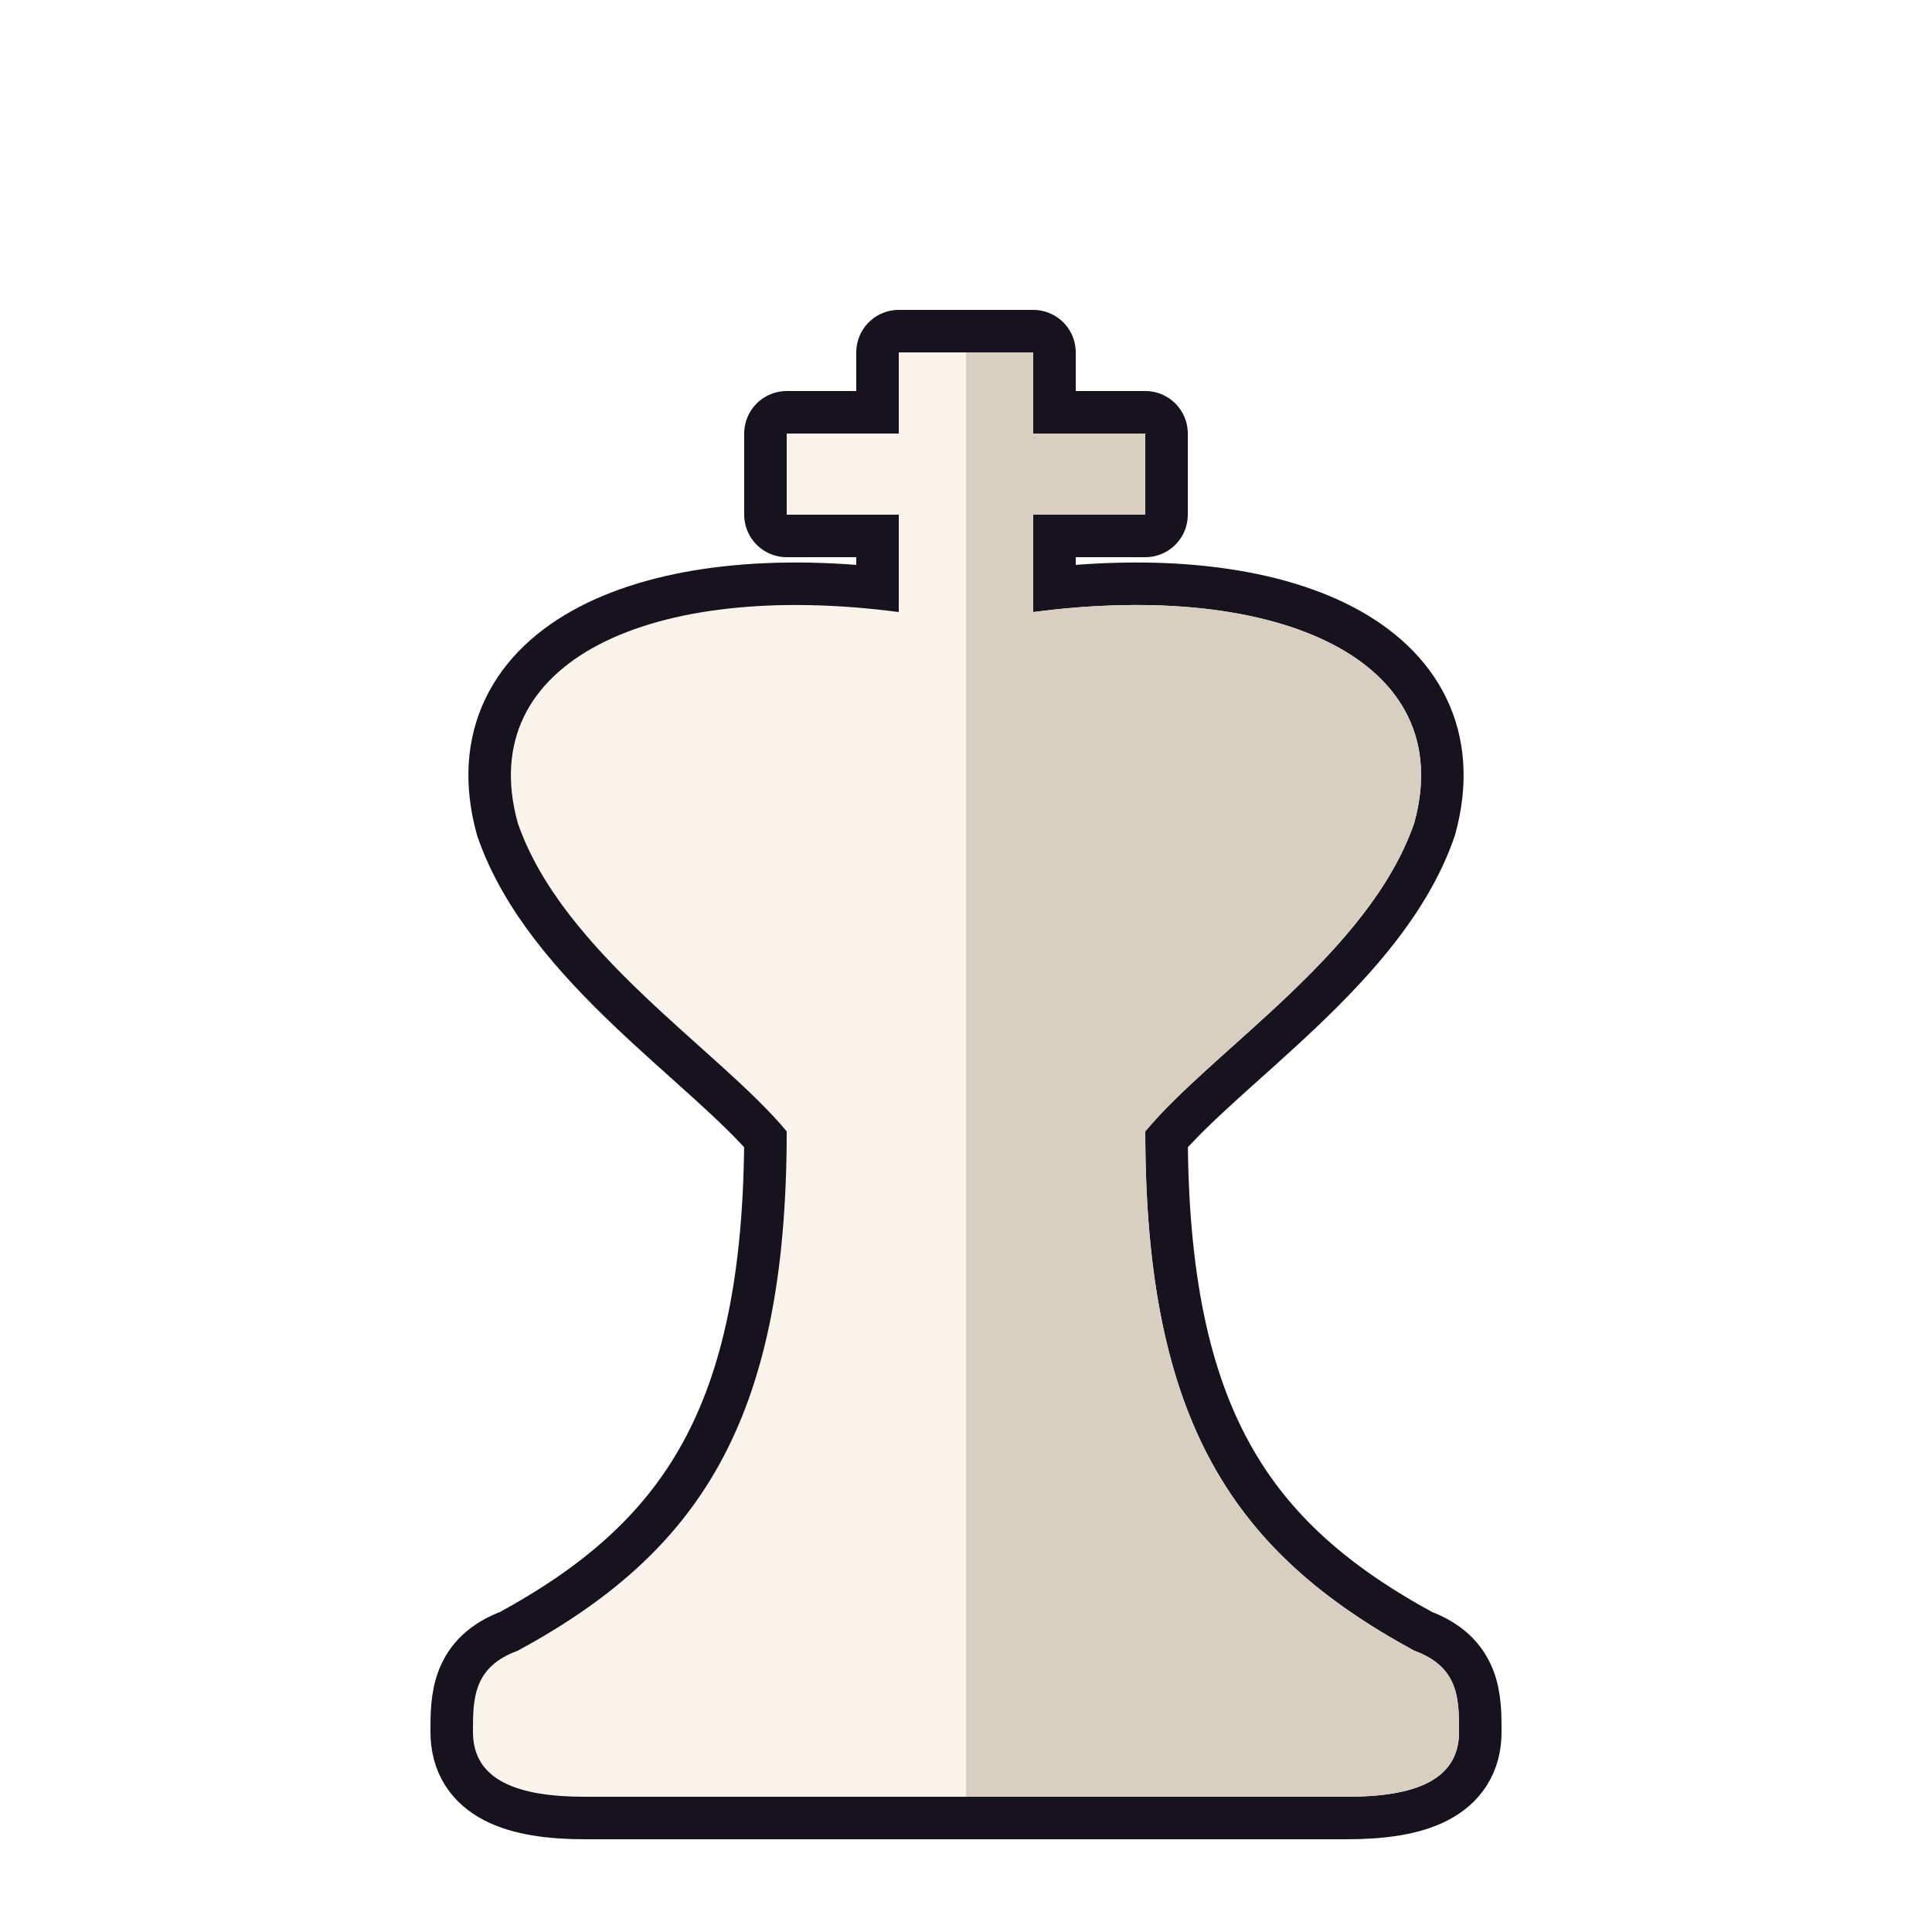
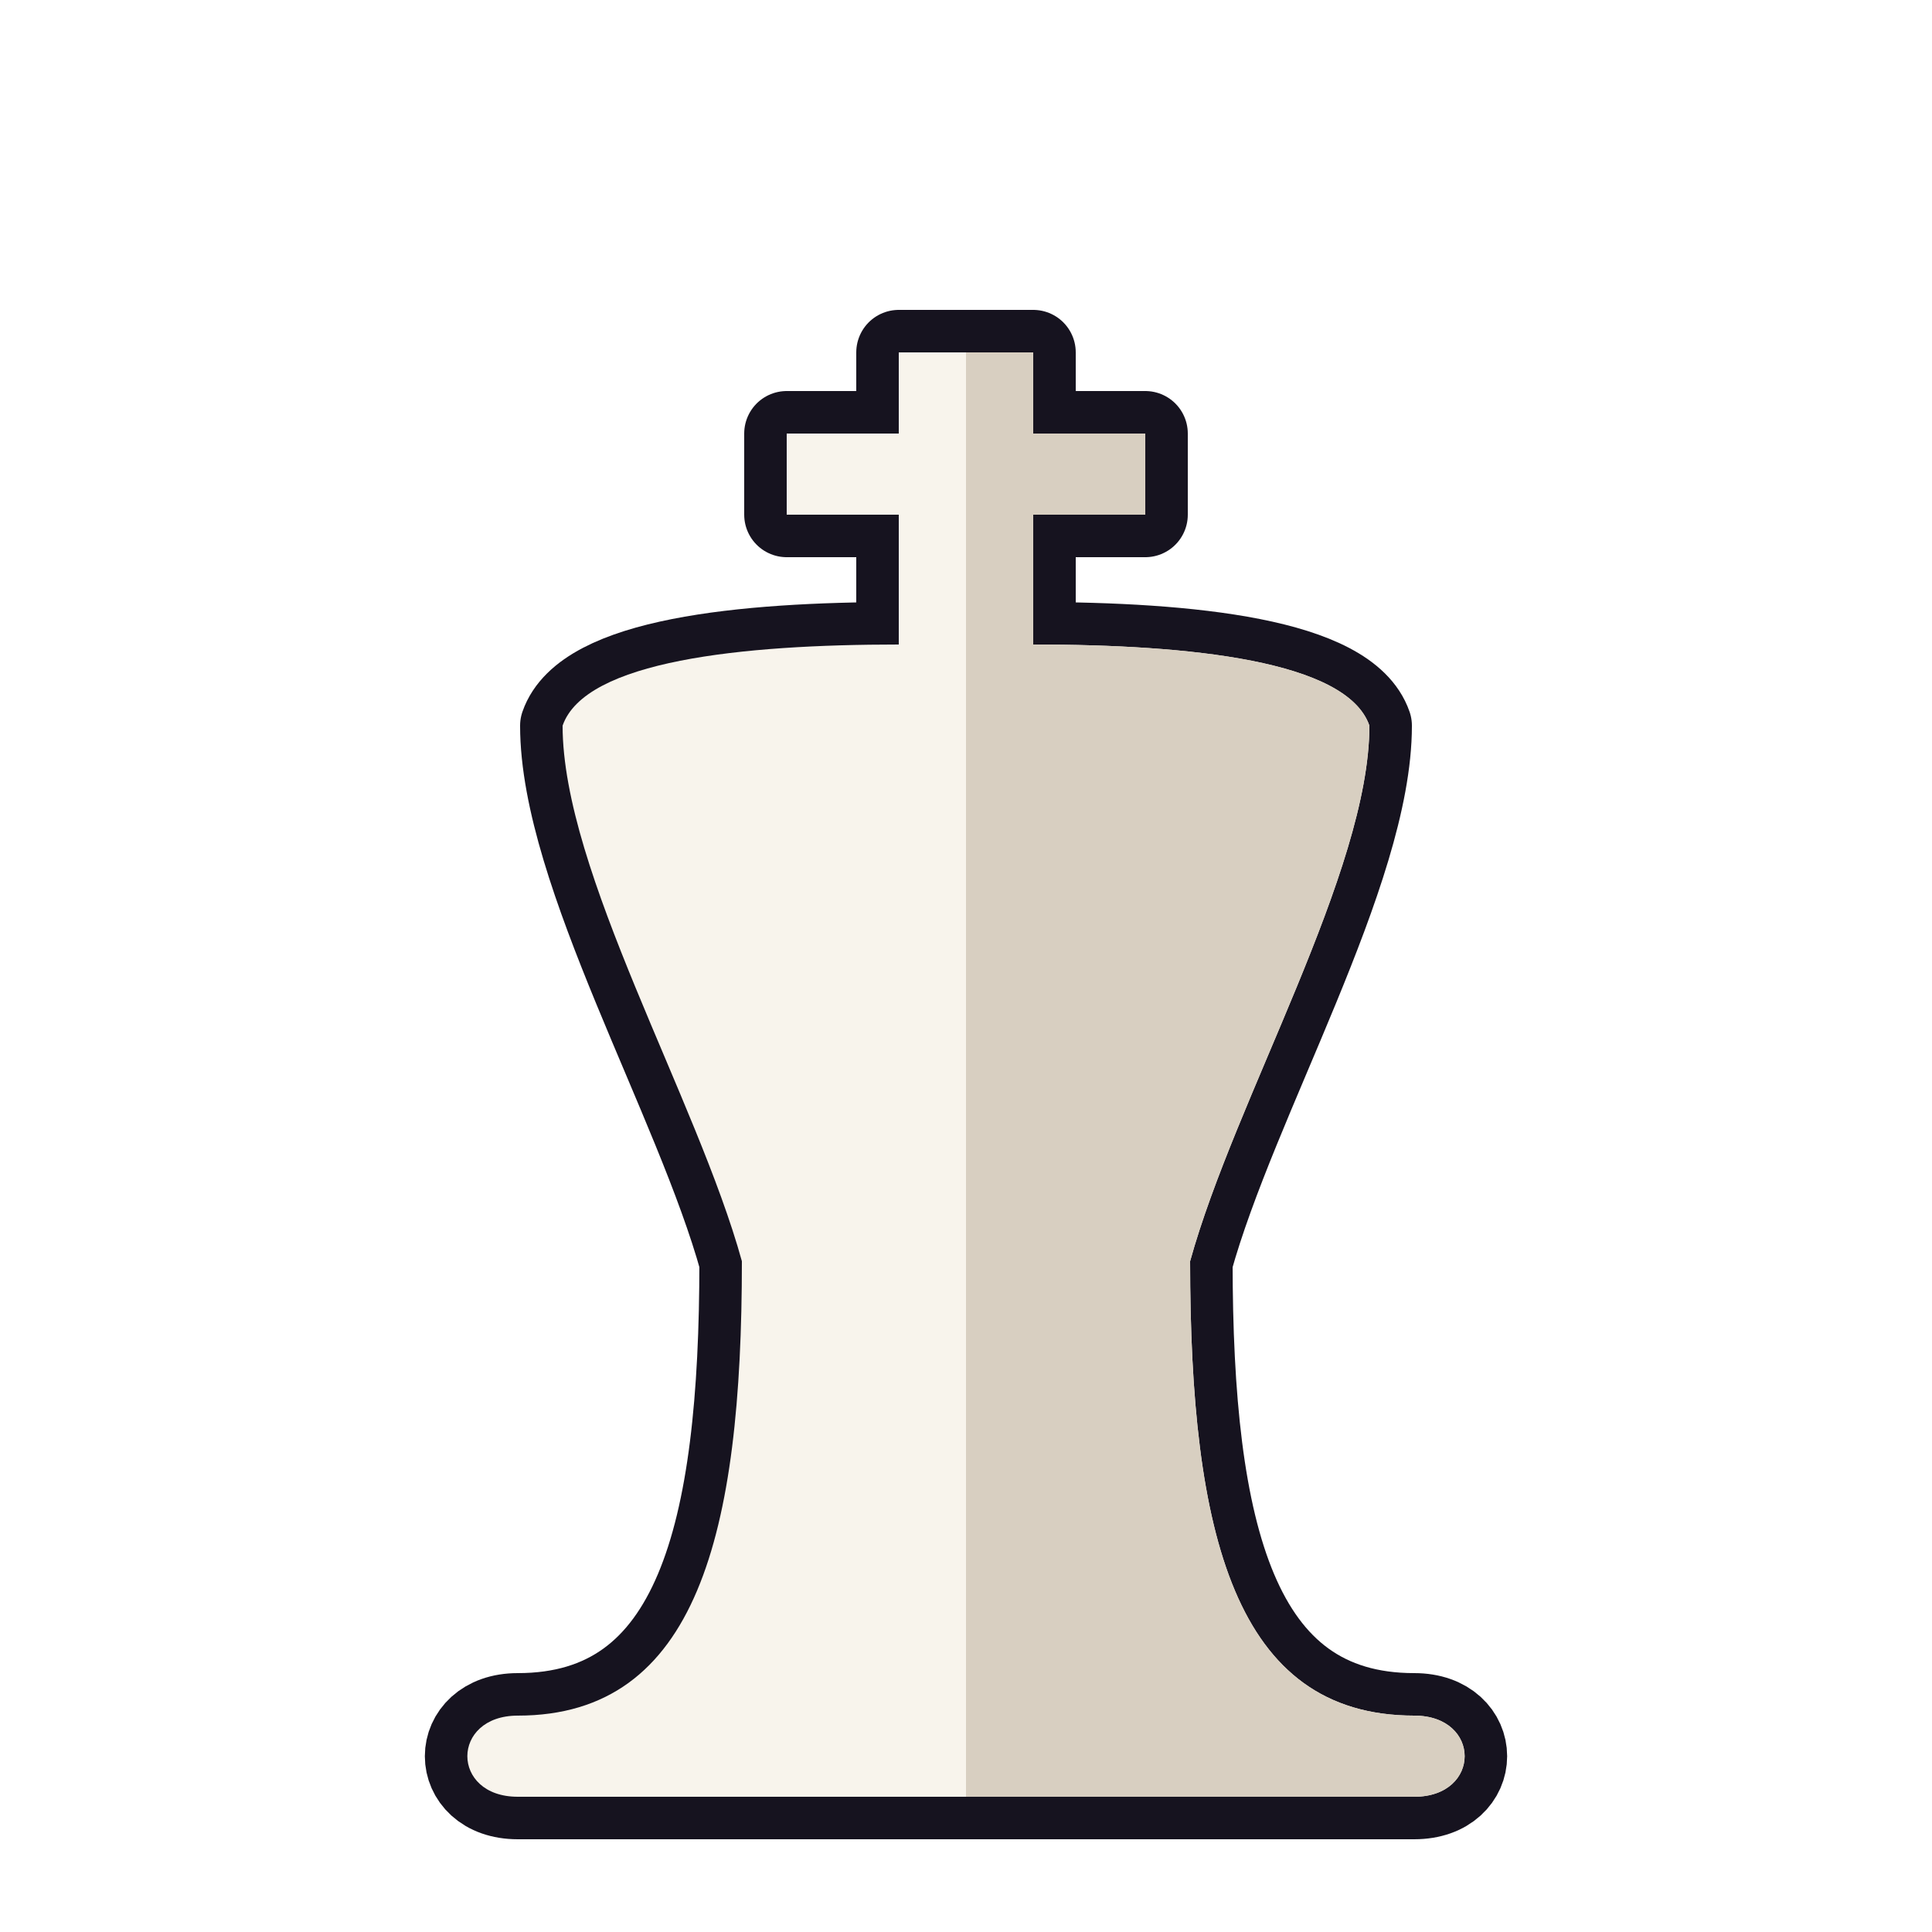
<svg xmlns="http://www.w3.org/2000/svg" viewBox="0 0 100 100">
  <clipPath id="c">
-     <path d="M50 18.24L53.48 18.24L53.48 22.44L59.28 22.44L59.28 26.64L53.48 26.64L53.48 31.68C66.24 30 75.52 34.2 73.2 42.6C70.88 49.32 62.76 54.36 59.28 58.56C59.28 73.68 63.92 80.4 73.2 85.44L73.2 85.44C75.52 86.28 75.52 87.96 75.52 89.64C75.52 92.16 73.2 93 69.72 93L50 93L30.28 93C26.8 93 24.48 92.16 24.48 89.64C24.48 87.96 24.48 86.28 26.8 85.44L26.8 85.44C36.08 80.4 40.72 73.68 40.72 58.56C37.24 54.36 29.12 49.32 26.8 42.6C24.48 34.2 33.76 30 46.52 31.68L46.52 26.64L40.72 26.64L40.72 22.44L46.52 22.44L46.52 18.24L50 18.24Z" />
+     <path d="M50 18.24L53.48 18.24L53.48 22.44L59.28 22.44L59.28 26.64L53.48 26.64L53.48 33.36C61.6 33.36 69.72 34.2 70.88 37.56C70.88 45.12 63.92 56.88 61.6 65.28C61.6 79.39 63.92 88.8 73.2 88.8C76.68 88.8 76.68 93 73.2 93L50 93L26.8 93C23.32 93 23.32 88.8 26.8 88.8C36.08 88.8 38.4 79.39 38.4 65.28C36.08 56.88 29.12 45.12 29.12 37.56C30.28 34.2 38.4 33.36 46.52 33.36L46.52 26.64L40.72 26.64L40.72 22.44L46.52 22.44L46.52 18.24L50 18.24Z" />
  </clipPath>
-   <path d="M50 18.24L53.48 18.24L53.48 22.44L59.28 22.44L59.28 26.64L53.48 26.64L53.48 31.68C66.24 30 75.52 34.2 73.2 42.6C70.88 49.32 62.76 54.36 59.28 58.56C59.28 73.68 63.92 80.4 73.2 85.44L73.2 85.44C75.52 86.28 75.52 87.96 75.52 89.64C75.52 92.16 73.2 93 69.72 93L50 93L30.28 93C26.8 93 24.48 92.16 24.48 89.64C24.48 87.96 24.48 86.28 26.8 85.44L26.8 85.44C36.08 80.4 40.72 73.68 40.72 58.56C37.24 54.36 29.12 49.32 26.8 42.6C24.48 34.2 33.76 30 46.52 31.68L46.52 26.64L40.72 26.64L40.72 22.44L46.52 22.44L46.52 18.24L50 18.24Z" stroke="#16131f" stroke-width="4.4" stroke-linejoin="round" />
-   <path d="M50 18.24L53.48 18.24L53.48 22.44L59.28 22.44L59.28 26.64L53.48 26.64L53.48 31.68C66.24 30 75.52 34.2 73.2 42.6C70.88 49.32 62.76 54.36 59.28 58.56C59.28 73.68 63.92 80.4 73.2 85.44L73.2 85.44C75.52 86.28 75.52 87.96 75.52 89.64C75.52 92.16 73.2 93 69.72 93L50 93L30.28 93C26.8 93 24.48 92.16 24.48 89.64C24.48 87.96 24.48 86.28 26.8 85.44L26.8 85.44C36.08 80.4 40.72 73.68 40.72 58.56C37.24 54.36 29.12 49.32 26.8 42.6C24.48 34.2 33.76 30 46.52 31.68L46.52 26.64L40.72 26.64L40.72 22.44L46.52 22.44L46.52 18.24L50 18.24Z" fill="#f8f4ec" />
+   <path d="M50 18.24L53.48 18.24L53.48 22.44L59.28 22.44L59.28 26.64L53.48 26.64L53.48 33.36C61.6 33.36 69.72 34.2 70.88 37.56C70.88 45.12 63.92 56.88 61.6 65.28C61.6 79.39 63.92 88.8 73.2 88.8C76.68 88.8 76.68 93 73.2 93L50 93L26.8 93C23.32 93 23.32 88.8 26.8 88.8C36.08 88.8 38.4 79.39 38.4 65.28C36.08 56.88 29.12 45.12 29.12 37.56C30.28 34.2 38.4 33.36 46.52 33.36L46.52 26.64L40.72 26.64L40.72 22.44L46.52 22.44L46.52 18.24L50 18.24Z" stroke="#16131f" stroke-width="4.4" stroke-linejoin="round" />
+   <path d="M50 18.24L53.48 18.24L53.48 22.44L59.28 22.44L59.28 26.64L53.48 26.64L53.48 33.36C61.6 33.36 69.72 34.2 70.88 37.56C70.88 45.12 63.92 56.88 61.6 65.28C61.6 79.39 63.92 88.8 73.2 88.8C76.68 88.8 76.68 93 73.2 93L50 93L26.8 93C23.32 93 23.32 88.8 26.8 88.8C36.08 88.8 38.4 79.39 38.4 65.28C36.08 56.88 29.12 45.12 29.12 37.56C30.28 34.2 38.4 33.36 46.52 33.36L46.52 26.64L40.72 26.64L40.72 22.44L46.52 22.44L46.52 18.24L50 18.24Z" fill="#f8f4ec" />
  <rect x="50" width="50" height="100" fill="#d8cfc1" clip-path="url(#c)" />
</svg>
